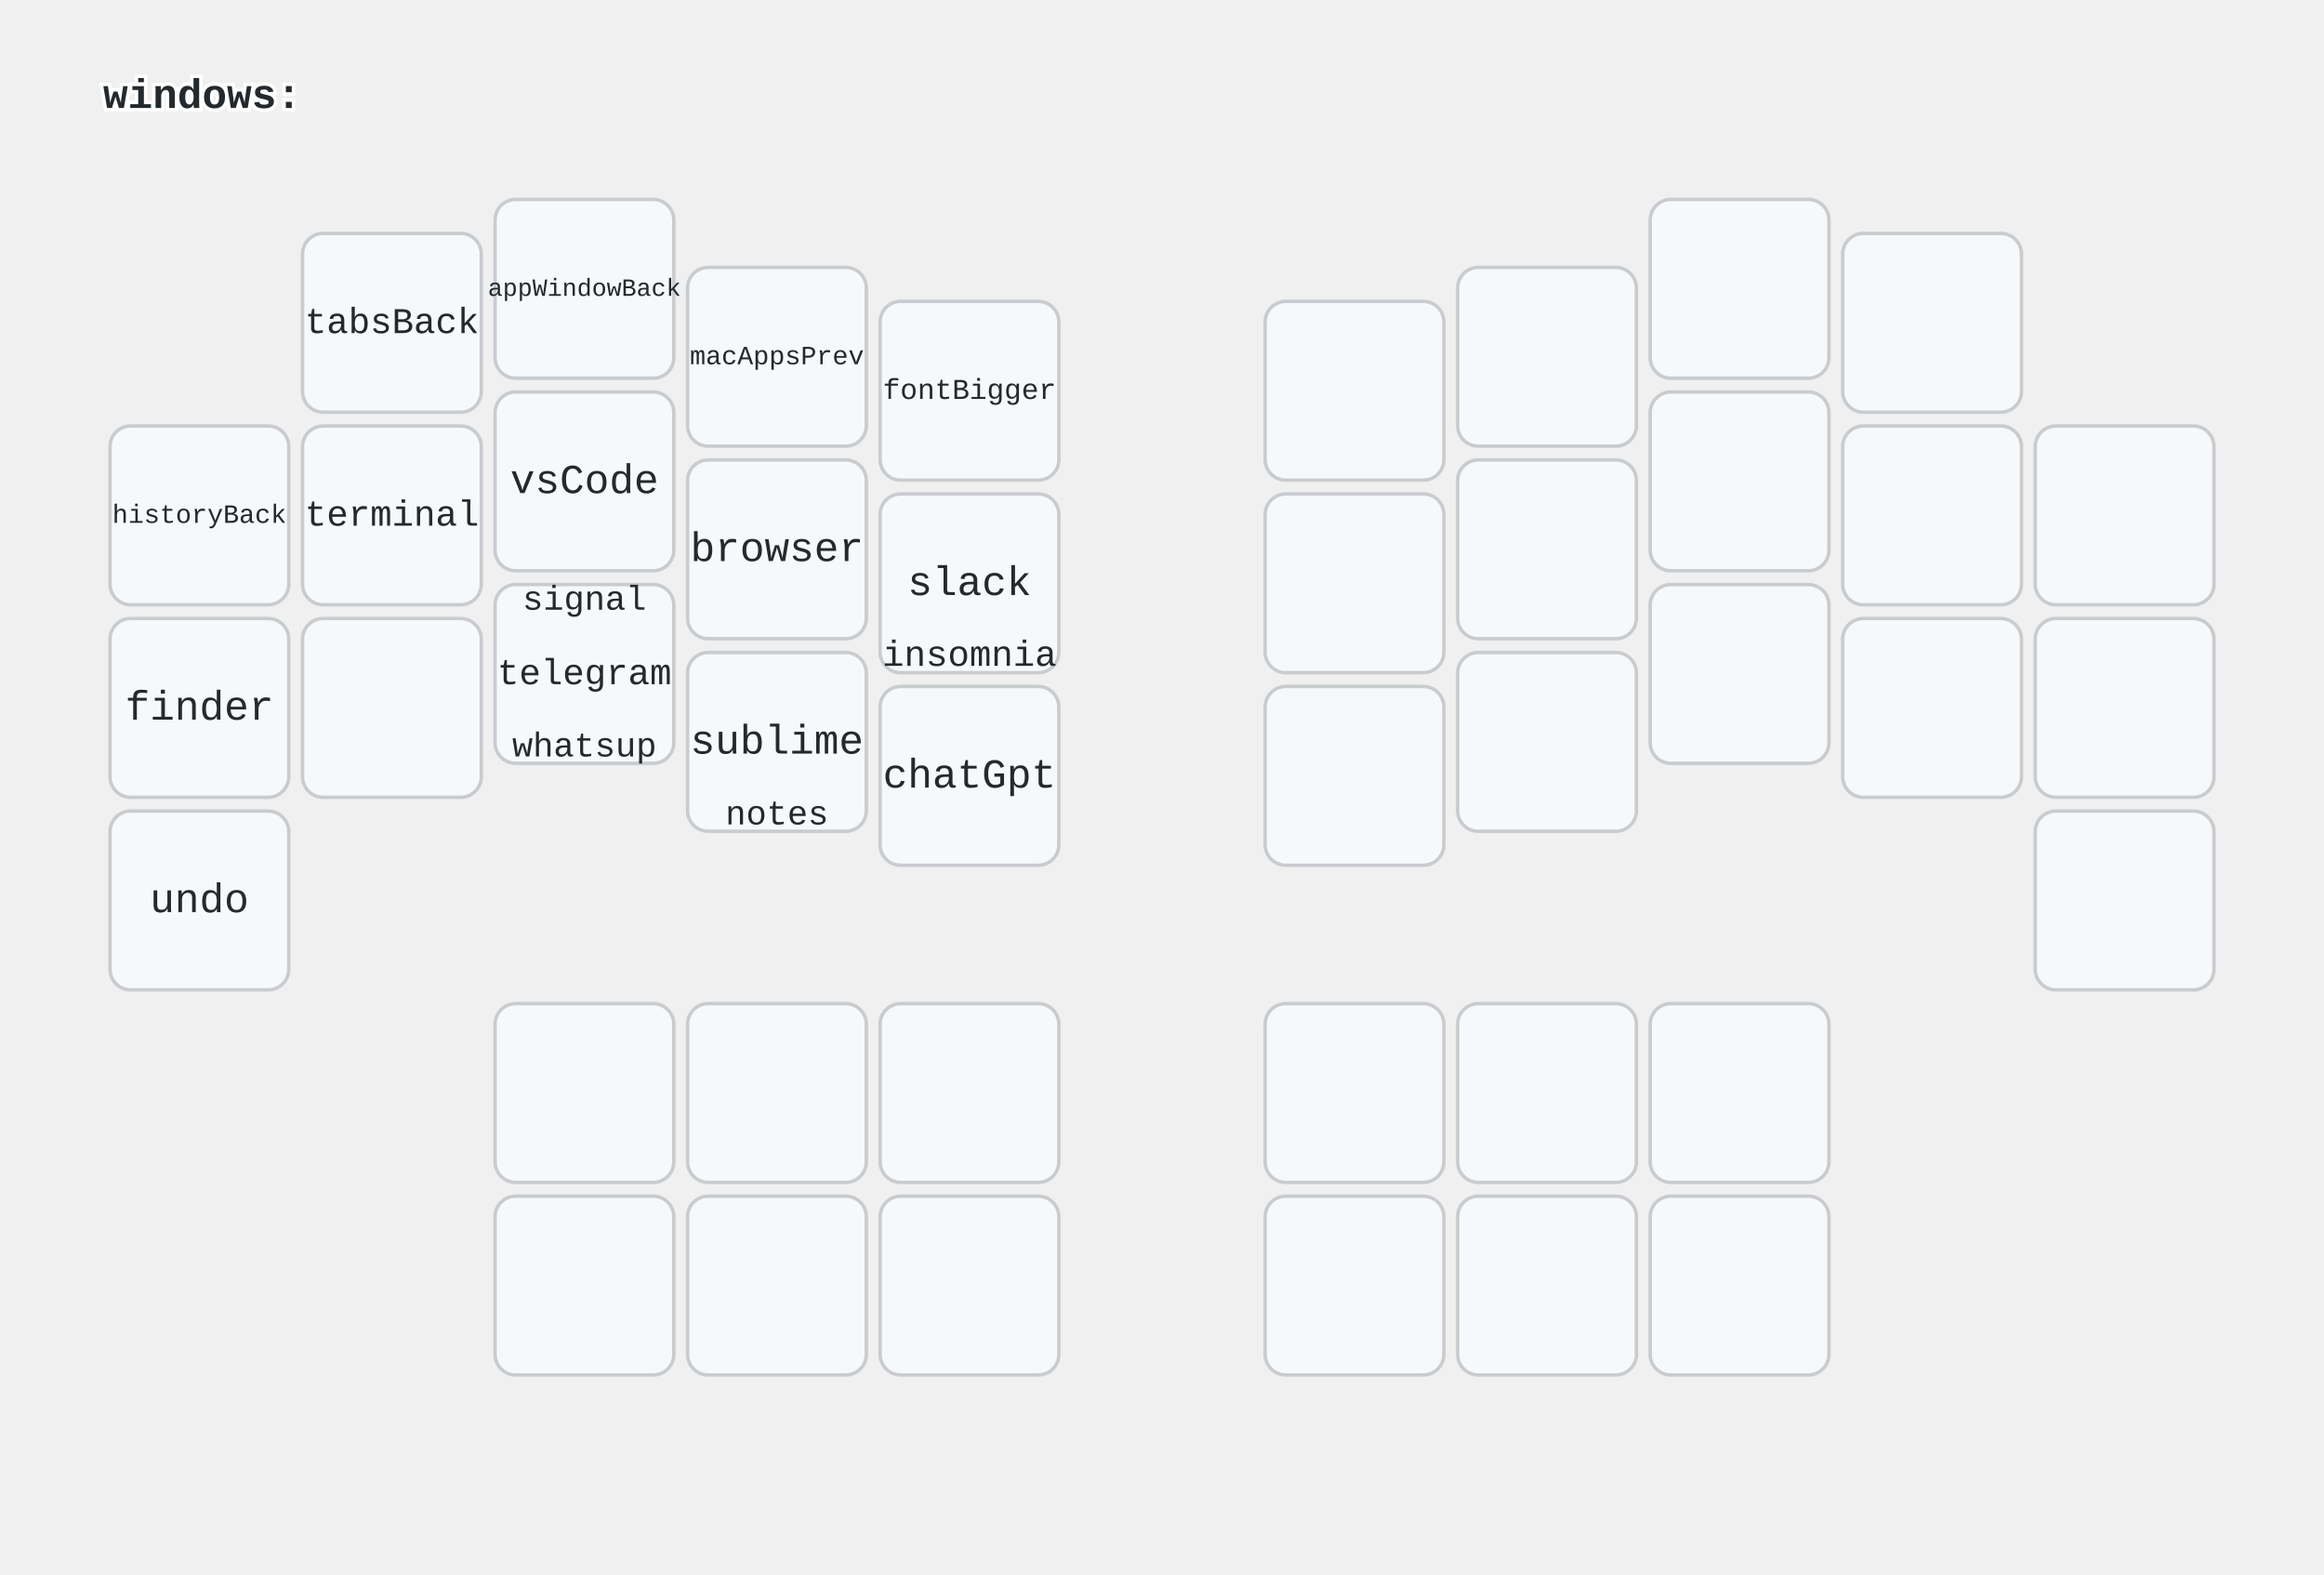
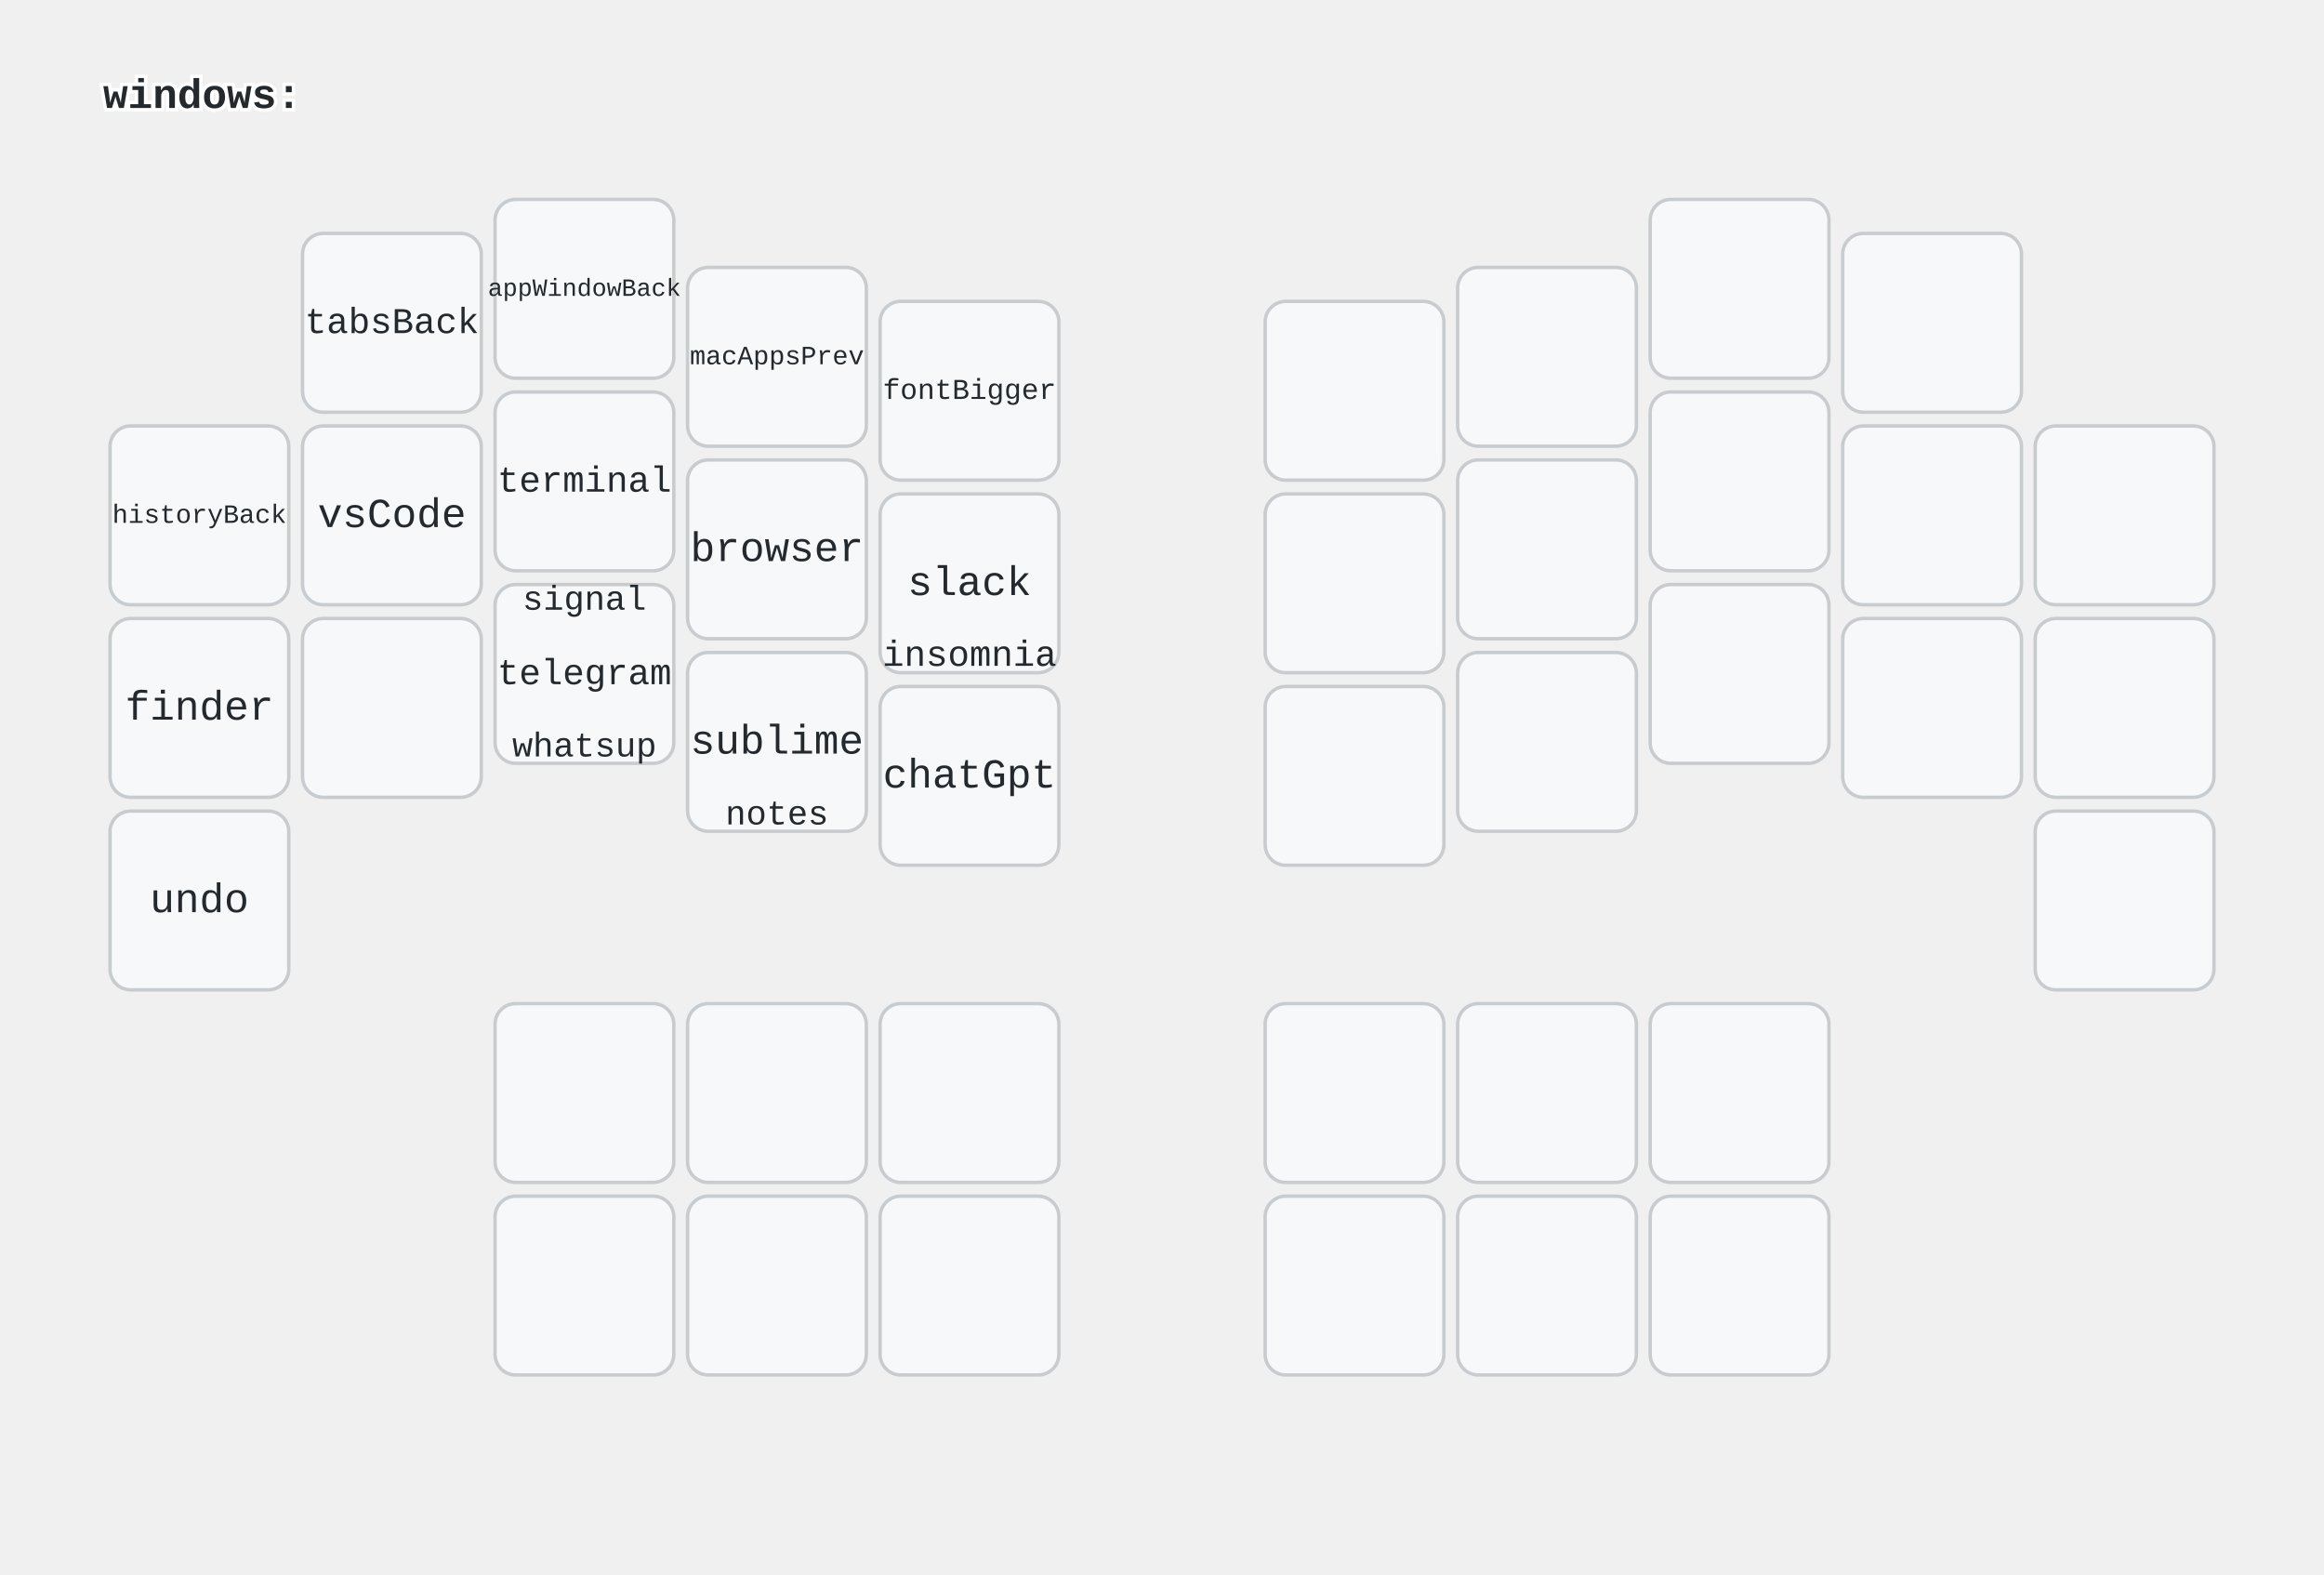
<svg xmlns="http://www.w3.org/2000/svg" xmlns:xlink="http://www.w3.org/1999/xlink" width="676.0" height="457.882" viewBox="0 0 676.0 457.882" class="keymap">
  <defs>/* start glyphs */
<svg id="mdi:cancel">
      <svg id="mdi-cancel" viewBox="0 0 24 24">
        <path d="M12 2C17.5 2 22 6.5 22 12S17.5 22 12 22 2 17.5 2 12 6.5 2 12 2M12 4C10.1 4 8.4 4.6 7.1 5.7L18.3 16.9C19.3 15.5 20 13.8 20 12C20 7.6 16.4 4 12 4M16.9 18.3L5.7 7.1C4.6 8.4 4 10.1 4 12C4 16.4 7.6 20 12 20C13.9 20 15.6 19.4 16.9 18.3Z" />
      </svg>
    </svg>
  </defs>/* end glyphs */
<style>/* inherit to force styles through use tags*/
svg path {
    fill: inherit;
}
/* font and background color specifications */
svg.keymap {
    font-family: SFMono-Regular,Consolas,Liberation Mono,Menlo,monospace;
    font-size: 12px;
    font-kerning: normal;
    text-rendering: optimizeLegibility;
    fill: #24292e;
}

/* default key styling */
rect.key {
    fill: #f6f8fa;
    stroke: #c9cccf;
    stroke-width: 1;
}

/* color accent for combo boxes */
rect.combo {
    fill: #cdf;
}

/* color accent for held keys */
rect.held, rect.combo.held {
    fill: #fdd;
}

/* color accent for ghost (optional) keys */
rect.ghost, rect.combo.ghost {
    fill: #ddd;
}

text {
    text-anchor: middle;
    dominant-baseline: middle;
}

/* styling for layer labels */
text.label {
    font-weight: bold;
    text-anchor: start;
    stroke: white;
    stroke-width: 2;
    paint-order: stroke;
}

/* styling for combo tap, and key hold/shifted label text */
text.combo, text.hold, text.shifted {
    font-size: 10px;
}

text.hold {
    text-anchor: middle;
    dominant-baseline: auto;
}

text.shifted {
    text-anchor: middle;
    dominant-baseline: hanging;
}

/* styling for hold/shifted label text in combo box */
text.combo.hold, text.combo.shifted {
    font-size: 7px;
}

/* lighter symbol for transparent keys */
text.trans {
    fill: #7b7e81;
}

/* styling for combo dendrons */
path.combo {
    stroke-width: 1;
    stroke: gray;
    fill: none;
}

/* Start Tabler Icons Cleanup */
/* cannot use height/width with glyphs */
.icon-tabler &gt; path {
    fill: inherit;
    stroke: inherit;
}
/* hide tabler's default box */
.icon-tabler &gt; path[stroke="none"][fill="none"] {
    visibility: collapse;
}
/* End Tabler Icons Cleanup */
</style>
  <g class="layer-windows">
    <text x="30.0" y="28.0" class="label">windows:</text>
    <rect rx="6.0" ry="6.0" x="32.0" y="123.882" width="52.0" height="52.0" class="key" />
    <text x="58.0" y="149.882" class="tap" style="font-size: 64%">historyBack</text>
    <rect rx="6.0" ry="6.0" x="88.0" y="67.882" width="52.0" height="52.0" class="key" />
    <text x="114.0" y="93.882" class="tap" style="font-size: 88%">tabsBack</text>
    <rect rx="6.0" ry="6.0" x="144.0" y="58.0" width="52.0" height="52.0" class="key" />
    <text x="170.0" y="84.0" class="tap" style="font-size: 60%">appWindowBack</text>
    <rect rx="6.0" ry="6.0" x="200.0" y="77.765" width="52.0" height="52.0" class="key" />
    <text x="226.0" y="103.765" class="tap" style="font-size: 64%">macAppsPrev</text>
    <rect rx="6.0" ry="6.0" x="256.0" y="87.647" width="52.0" height="52.0" class="key" />
    <text x="282.0" y="113.647" class="tap" style="font-size: 70%">fontBigger</text>
    <rect rx="6.0" ry="6.0" x="32.0" y="179.882" width="52.0" height="52.0" class="key" />
    <text x="58.0" y="205.882" class="tap">finder</text>
    <rect rx="6.0" ry="6.0" x="88.0" y="123.882" width="52.0" height="52.0" class="key" />
-     <text x="114.0" y="149.882" class="tap" style="font-size: 88%">terminal</text>
+     <text x="114.0" y="149.882" class="tap">vsCode</text>
    <rect rx="6.0" ry="6.0" x="144.0" y="114.0" width="52.0" height="52.0" class="key" />
-     <text x="170.0" y="140.0" class="tap">vsCode</text>
+     <text x="170.0" y="140.0" class="tap" style="font-size: 88%">terminal</text>
    <rect rx="6.0" ry="6.0" x="200.0" y="133.765" width="52.0" height="52.0" class="key" />
    <text x="226.0" y="159.765" class="tap">browser</text>
    <rect rx="6.0" ry="6.0" x="256.0" y="143.647" width="52.0" height="52.0" class="key" />
    <text x="282.0" y="169.647" class="tap">slack</text>
    <text x="282.0" y="193.647" class="hold" style="font-size: 88%">insomnia</text>
    <rect rx="6.0" ry="6.0" x="32.0" y="235.882" width="52.0" height="52.0" class="key" />
    <text x="58.0" y="261.882" class="tap">undo</text>
    <rect rx="6.0" ry="6.0" x="88.0" y="179.882" width="52.0" height="52.0" class="key" />
    <use href="#mdi:cancel" xlink:href="#mdi:cancel" x="107.0" y="198.882" height="14" width="14.0" class="tap glyph mdi:cancel" />
    <rect rx="6.0" ry="6.0" x="144.0" y="170.0" width="52.0" height="52.0" class="key" />
    <text x="170.0" y="196.0" class="tap" style="font-size: 88%">telegram</text>
    <text x="170.0" y="220.0" class="hold">whatsup</text>
    <text x="170.0" y="172.0" class="shifted">signal</text>
    <rect rx="6.0" ry="6.0" x="200.0" y="189.765" width="52.0" height="52.0" class="key" />
    <text x="226.0" y="215.765" class="tap">sublime</text>
    <text x="226.0" y="239.765" class="hold">notes</text>
    <rect rx="6.0" ry="6.0" x="256.0" y="199.647" width="52.0" height="52.0" class="key" />
    <text x="282.0" y="225.647" class="tap">chatGpt</text>
    <rect rx="6.0" ry="6.0" x="144.0" y="291.882" width="52.0" height="52.0" class="key" />
    <rect rx="6.0" ry="6.0" x="200.0" y="291.882" width="52.0" height="52.0" class="key" />
    <rect rx="6.0" ry="6.0" x="256.0" y="291.882" width="52.0" height="52.0" class="key" />
    <rect rx="6.0" ry="6.0" x="144.0" y="347.882" width="52.0" height="52.0" class="key" />
    <rect rx="6.0" ry="6.0" x="200.0" y="347.882" width="52.0" height="52.0" class="key" />
    <rect rx="6.0" ry="6.0" x="256.0" y="347.882" width="52.0" height="52.0" class="key" />
    <rect rx="6.0" ry="6.0" x="368.0" y="87.647" width="52.0" height="52.0" class="key" />
    <rect rx="6.0" ry="6.0" x="424.0" y="77.765" width="52.0" height="52.0" class="key" />
    <rect rx="6.0" ry="6.0" x="480.0" y="58" width="52.0" height="52.0" class="key" />
    <rect rx="6.0" ry="6.0" x="536.0" y="67.882" width="52.0" height="52.0" class="key" />
    <rect rx="6.0" ry="6.0" x="592.0" y="123.882" width="52.0" height="52.0" class="key" />
    <rect rx="6.0" ry="6.0" x="368.0" y="143.647" width="52.0" height="52.0" class="key" />
    <rect rx="6.0" ry="6.0" x="424.0" y="133.765" width="52.0" height="52.0" class="key" />
    <rect rx="6.0" ry="6.0" x="480.0" y="114.0" width="52.0" height="52.0" class="key" />
    <rect rx="6.0" ry="6.0" x="536.0" y="123.882" width="52.0" height="52.0" class="key" />
    <rect rx="6.0" ry="6.0" x="592.0" y="179.882" width="52.0" height="52.0" class="key" />
    <rect rx="6.0" ry="6.0" x="368.0" y="199.647" width="52.0" height="52.0" class="key" />
    <rect rx="6.0" ry="6.0" x="424.0" y="189.765" width="52.0" height="52.0" class="key" />
    <rect rx="6.0" ry="6.0" x="480.0" y="170.0" width="52.0" height="52.0" class="key" />
    <rect rx="6.0" ry="6.0" x="536.0" y="179.882" width="52.0" height="52.0" class="key" />
    <rect rx="6.0" ry="6.0" x="592.0" y="235.882" width="52.0" height="52.0" class="key" />
    <rect rx="6.0" ry="6.0" x="368.0" y="291.882" width="52.0" height="52.0" class="key" />
    <rect rx="6.0" ry="6.0" x="424.0" y="291.882" width="52.0" height="52.0" class="key" />
    <rect rx="6.0" ry="6.0" x="480.0" y="291.882" width="52.0" height="52.0" class="key" />
    <rect rx="6.0" ry="6.0" x="368.0" y="347.882" width="52.0" height="52.0" class="key" />
    <rect rx="6.0" ry="6.0" x="424.0" y="347.882" width="52.0" height="52.0" class="key" />
    <rect rx="6.0" ry="6.0" x="480.0" y="347.882" width="52.0" height="52.0" class="key" />
  </g>
</svg>
